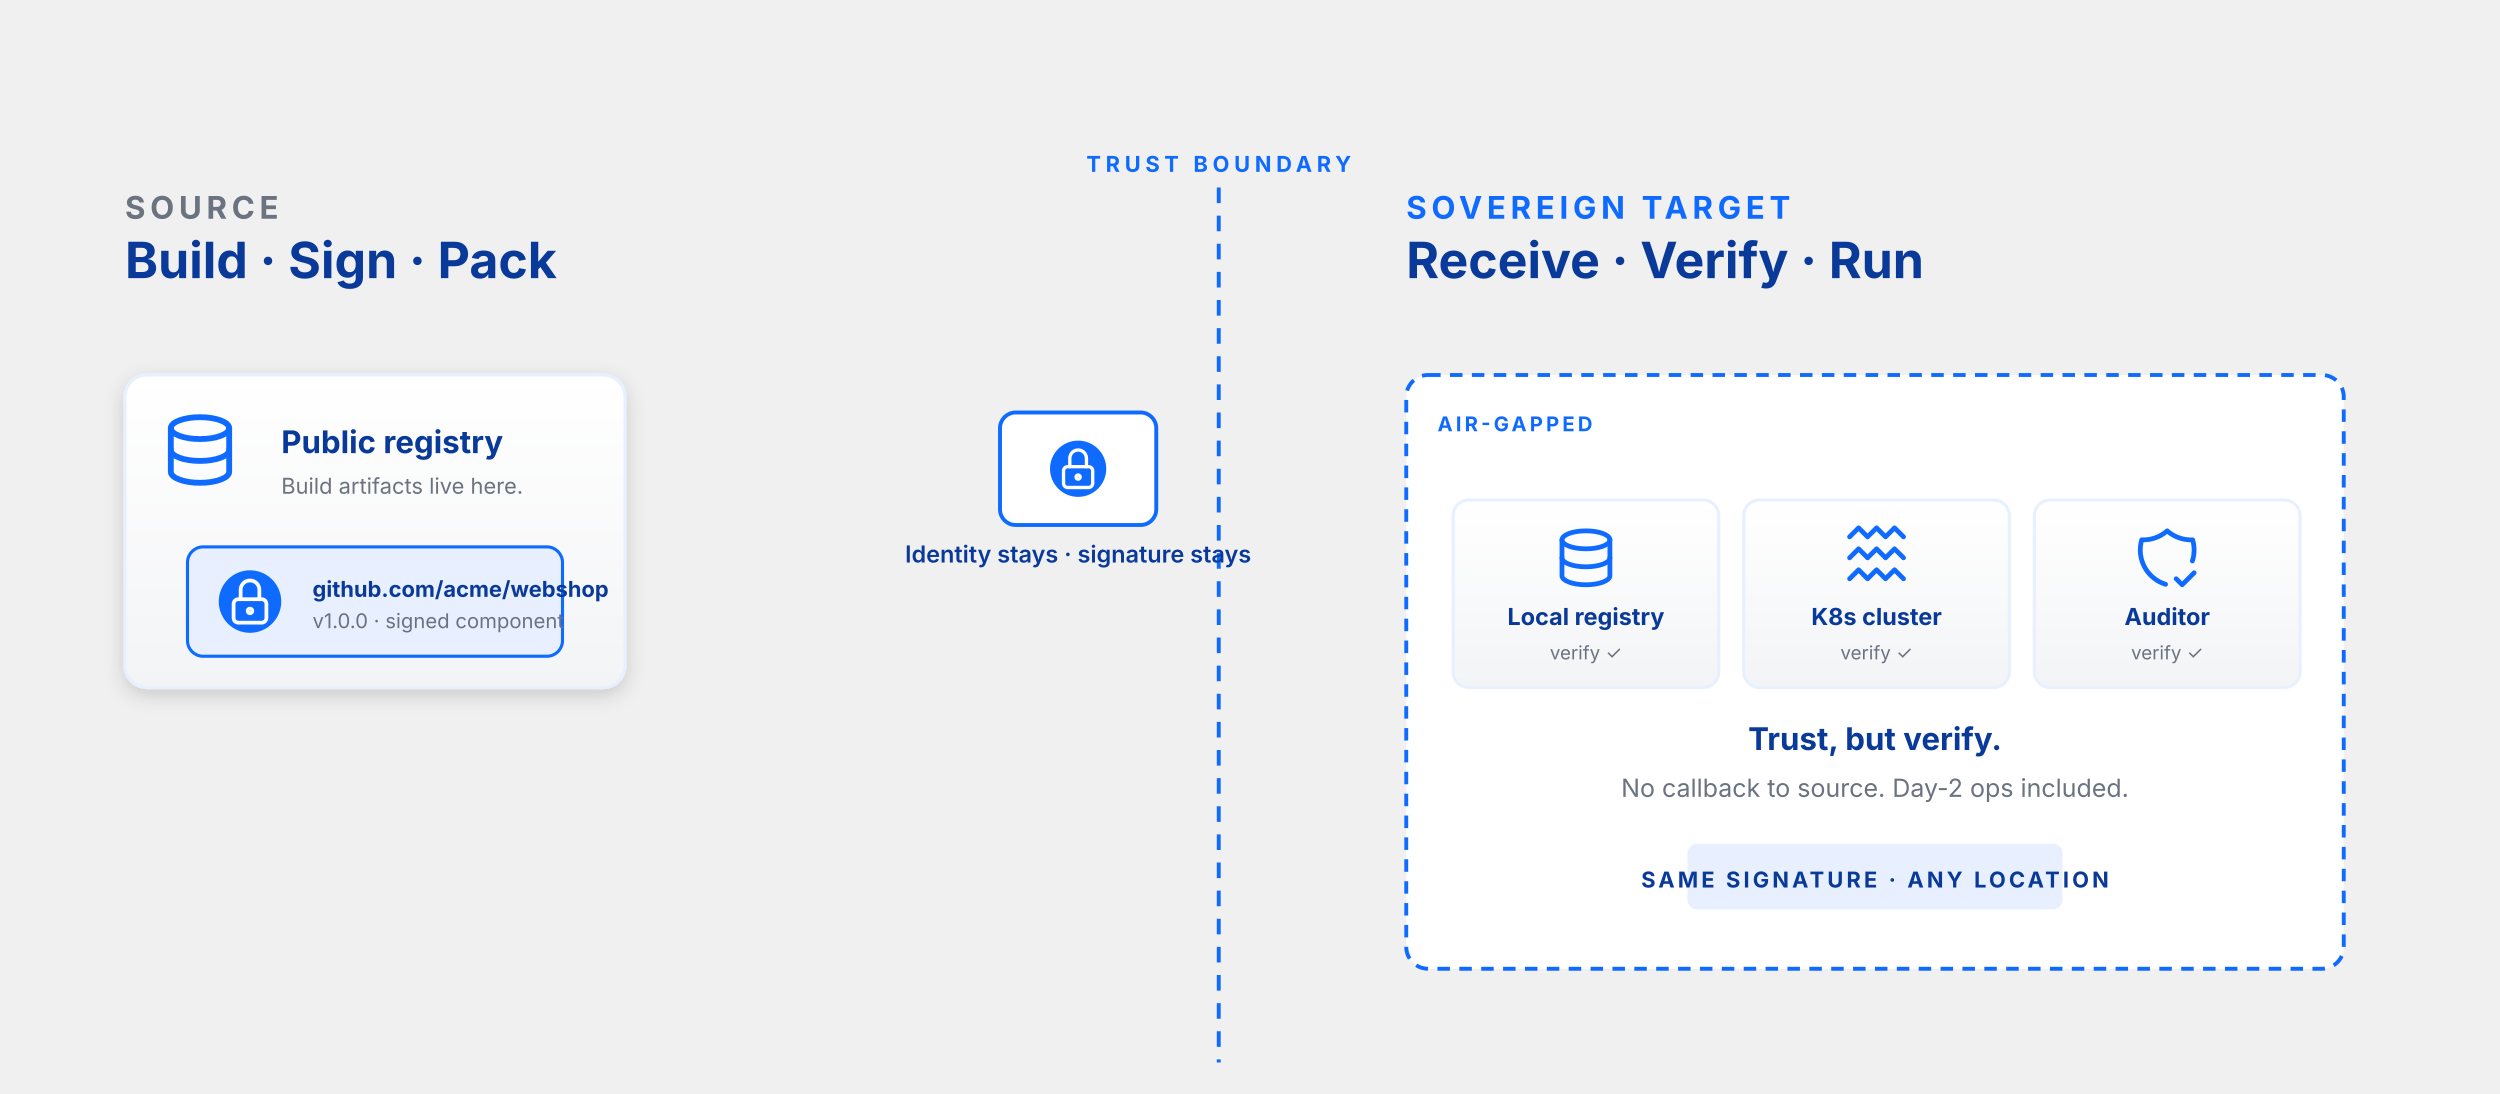
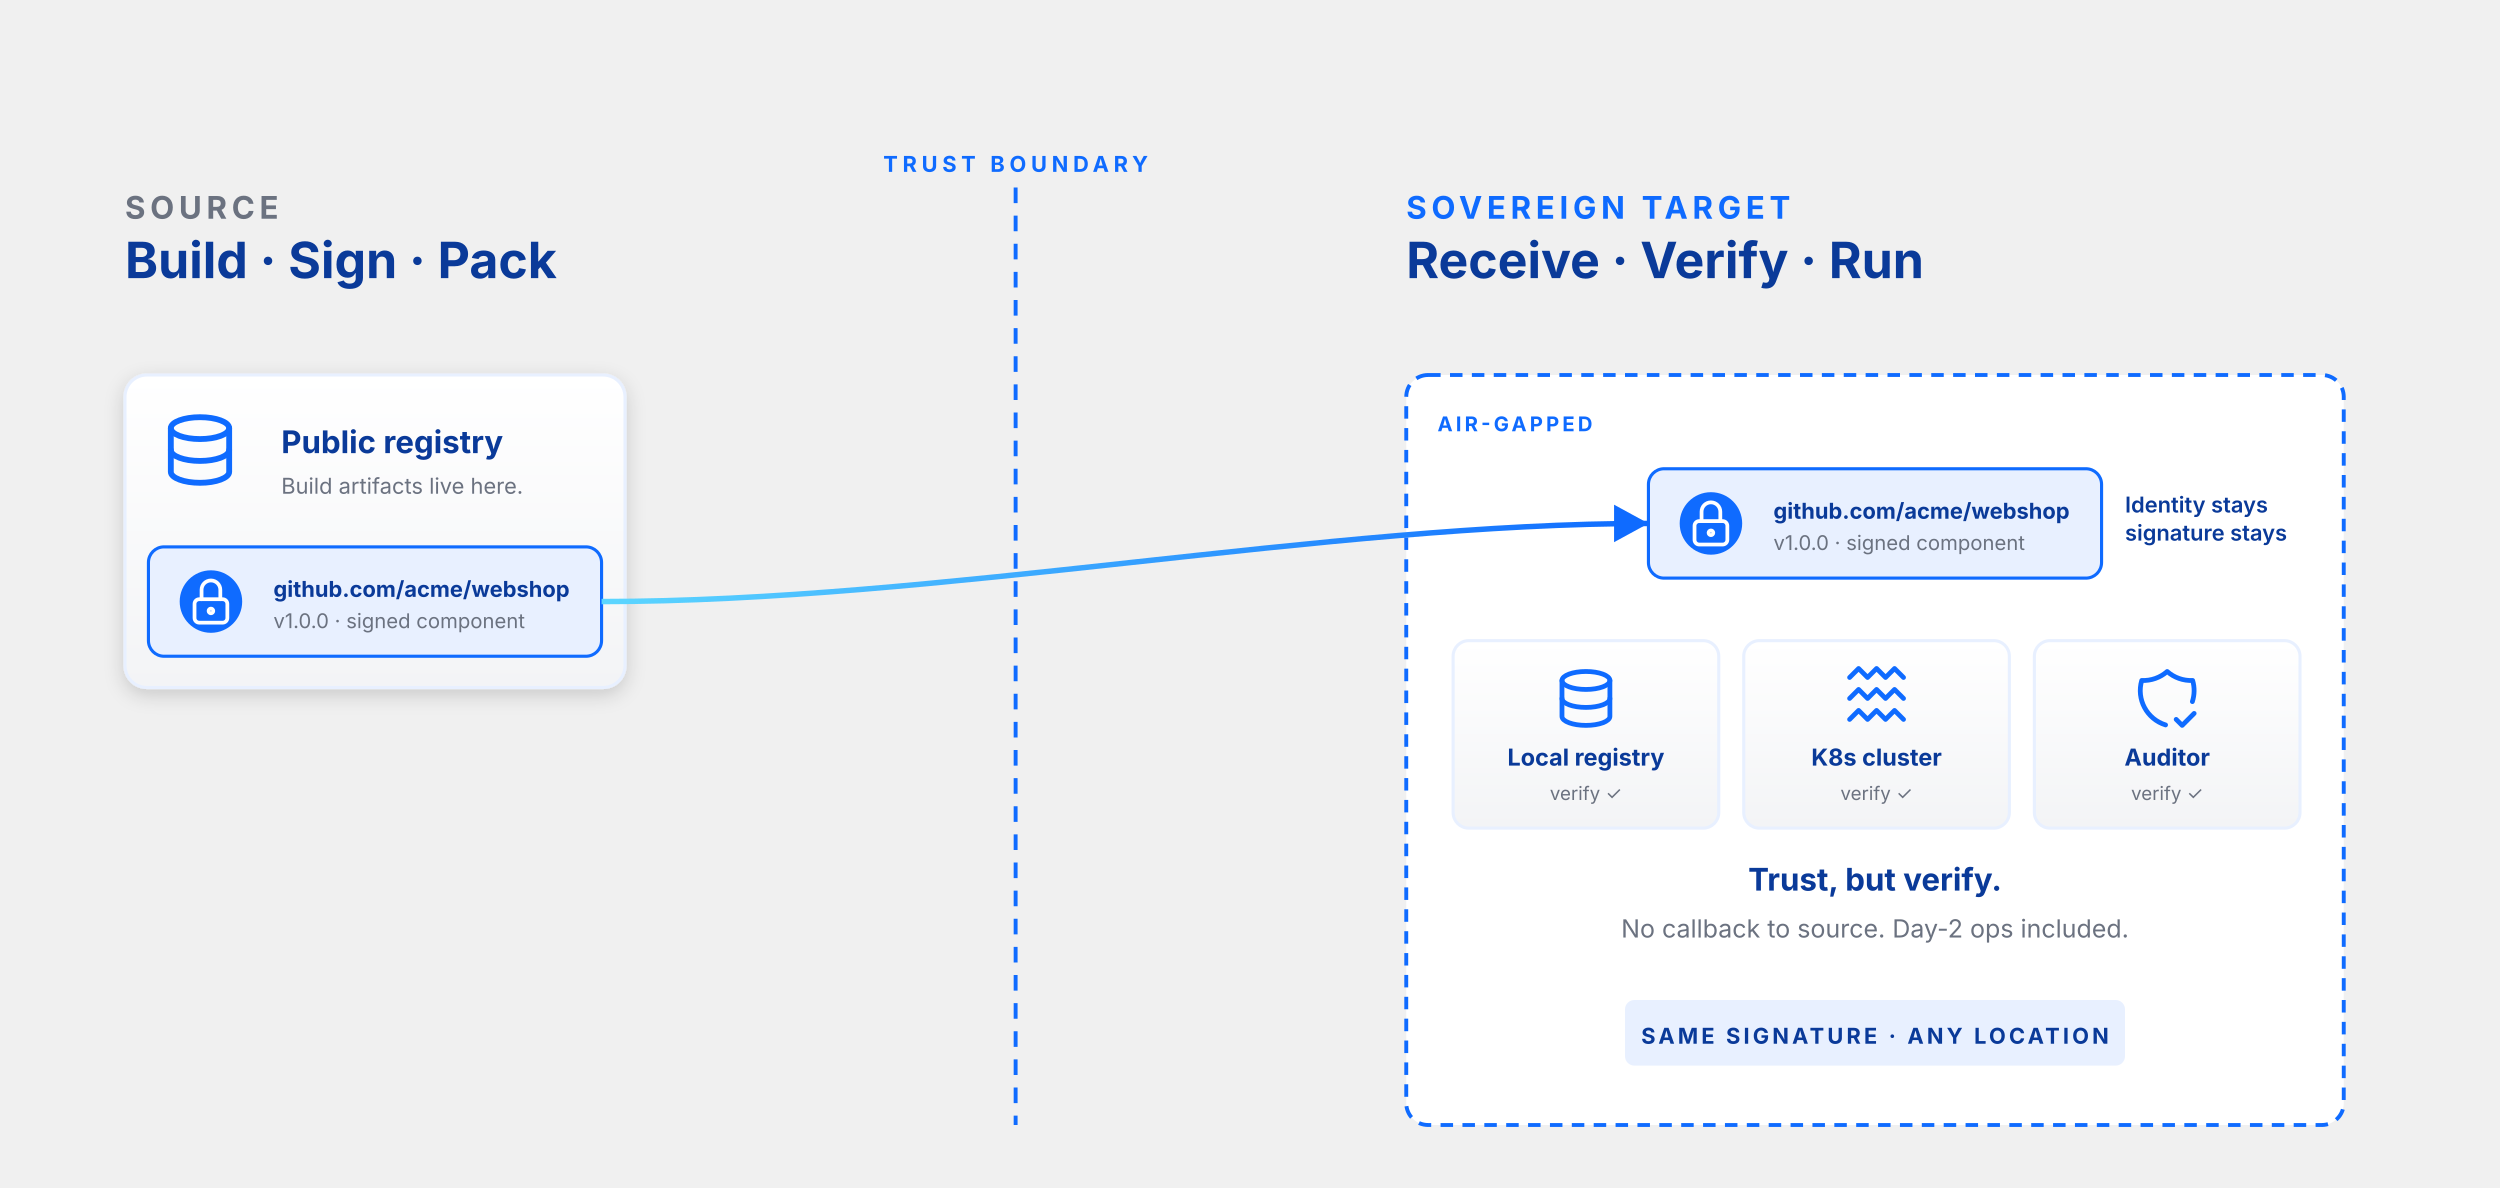
- <svg xmlns="http://www.w3.org/2000/svg" viewBox="0 0 1600 700" role="img" aria-label="Sovereign-ready: trust, but verify">
+ <svg xmlns="http://www.w3.org/2000/svg" viewBox="0 0 1600 760" role="img" aria-label="Sovereign-ready: trust, but verify">
  <defs>
    <linearGradient id="pillarFill" x1="0%" y1="0%" x2="0%" y2="100%">
      <stop offset="0%" stop-color="#ffffff" />
      <stop offset="100%" stop-color="#f3f4f6" />
    </linearGradient>
    <filter id="softShadow" x="-20%" y="-20%" width="140%" height="140%">
      <feGaussianBlur in="SourceAlpha" stdDeviation="6" />
      <feOffset dx="0" dy="4" result="offsetblur" />
      <feComponentTransfer>
        <feFuncA type="linear" slope="0.16" />
      </feComponentTransfer>
      <feMerge>
        <feMergeNode />
        <feMergeNode in="SourceGraphic" />
      </feMerge>
    </filter>
    <linearGradient id="brandFill" x1="0%" y1="0%" x2="100%" y2="0%">
      <stop offset="0%" stop-color="#5cd6ff" />
      <stop offset="100%" stop-color="#0f6bff" />
    </linearGradient>
    <symbol id="ico-lock" viewBox="0 0 24 24">
      <g fill="none" stroke="currentColor" stroke-width="1.6" stroke-linecap="round" stroke-linejoin="round">
        <path d="M5 13a2 2 0 0 1 2 -2h10a2 2 0 0 1 2 2v6a2 2 0 0 1 -2 2h-10a2 2 0 0 1 -2 -2v-6" />
        <path d="M11 16a1 1 0 1 0 2 0a1 1 0 0 0 -2 0" />
        <path d="M8 11v-4a4 4 0 1 1 8 0v4" />
      </g>
    </symbol>
    <symbol id="ico-shield" viewBox="0 0 24 24">
      <g fill="none" stroke="#0f6bff" stroke-width="1.6" stroke-linecap="round" stroke-linejoin="round">
        <path d="M11.46 20.846a12 12 0 0 1 -7.96 -14.846a12 12 0 0 0 8.5 -3a12 12 0 0 0 8.5 3a12 12 0 0 1 -.09 7.06" />
        <path d="M15 19l2 2l4 -4" />
      </g>
    </symbol>
    <symbol id="ico-cluster" viewBox="0 0 24 24">
      <g fill="none" stroke="#0f6bff" stroke-width="1.6" stroke-linecap="round" stroke-linejoin="round">
        <path d="M3 12l3 -3l3 3l3 -3l3 3l3 -3l3 3" />
        <path d="M3 19l3 -3l3 3l3 -3l3 3l3 -3l3 3" />
        <path d="M3 5l3 -3l3 3l3 -3l3 3l3 -3l3 3" />
      </g>
    </symbol>
    <symbol id="ico-registry" viewBox="0 0 24 24">
      <g fill="none" stroke="#0f6bff" stroke-width="1.6" stroke-linecap="round" stroke-linejoin="round">
        <ellipse cx="12" cy="6" rx="8" ry="3" />
        <path d="M4 6v6a8 3 0 0 0 16 0v-6" />
        <path d="M4 12v6a8 3 0 0 0 16 0v-6" />
      </g>
    </symbol>
  </defs>
  <g font-family="Aptos, Inter, sans-serif">
    <g transform="translate(80,100)">
      <text x="0" y="40" font-size="20" font-weight="700" fill="#6b7280" letter-spacing="3">SOURCE</text>
      <text x="0" y="78" font-size="32" font-weight="700" fill="#0a3a99">Build · Sign · Pack</text>
      <g transform="translate(0,140)">
        <rect width="320" height="200" rx="14" fill="url(#pillarFill)" stroke="#e8f0ff" stroke-width="2" filter="url(#softShadow)" />
        <use href="#ico-registry" x="20" y="20" width="56" height="56" stroke="#0f6bff" />
        <text x="100" y="50" font-size="20" font-weight="700" fill="#0a3a99">Public registry</text>
        <text x="100" y="76" font-size="14" fill="#6b7280">Build artifacts live here.</text>
-         <g transform="translate(40,110)">
-           <rect width="240" height="70" rx="10" fill="#e8f0ff" stroke="#0f6bff" stroke-width="2" />
+         <g transform="translate(15,110)">
+           <rect width="290" height="70" rx="10" fill="#e8f0ff" stroke="#0f6bff" stroke-width="2" />
          <circle cx="40" cy="35" r="20" fill="#0f6bff" />
          <use href="#ico-lock" x="22" y="17" width="36" height="36" color="#ffffff" />
          <text x="80" y="32" font-size="14" font-weight="700" fill="#0a3a99">github.com/acme/webshop</text>
          <text x="80" y="52" font-size="13" fill="#6b7280">v1.0.0 · signed component</text>
        </g>
      </g>
    </g>
-     <g transform="translate(700,80)">
-       <line x1="80" y1="40" x2="80" y2="600" stroke="#0f6bff" stroke-width="2.5" stroke-dasharray="10 8" />
+     <g transform="translate(570,80)">
+       <line x1="80" y1="40" x2="80" y2="640" stroke="#0f6bff" stroke-width="2.5" stroke-dasharray="10 8" />
      <text x="80" y="30" text-anchor="middle" font-size="14" font-weight="700" fill="#0f6bff" letter-spacing="3">TRUST BOUNDARY</text>
-     </g>
-     <g transform="translate(420,260)">
-       <line x1="0" y1="40" x2="540" y2="40" stroke="url(#brandFill)" stroke-width="3.5" />
-       <polygon points="540,40 518,28 518,52" fill="#0f6bff" />
-       <g transform="translate(220,4)">
-         <rect width="100" height="72" rx="10" fill="#ffffff" stroke="#0f6bff" stroke-width="2.5" />
-         <circle cx="50" cy="36" r="18" fill="#0f6bff" />
-         <use href="#ico-lock" x="34" y="20" width="32" height="32" color="#ffffff" />
-       </g>
-       <text x="270" y="100" text-anchor="middle" font-size="15" font-weight="600" fill="#0a3a99">Identity stays · signature stays</text>
    </g>
    <g transform="translate(900,100)">
      <text x="0" y="40" font-size="20" font-weight="700" fill="#0f6bff" letter-spacing="3">SOVEREIGN TARGET</text>
      <text x="0" y="78" font-size="32" font-weight="700" fill="#0a3a99">Receive · Verify · Run</text>
      <g transform="translate(0,140)">
-         <rect width="600" height="380" rx="14" fill="#ffffff" stroke="#0f6bff" stroke-width="2.5" stroke-dasharray="8 6" />
+         <rect width="600" height="480" rx="14" fill="#ffffff" stroke="#0f6bff" stroke-width="2.5" stroke-dasharray="8 6" />
        <text x="20" y="36" font-size="13" font-weight="700" fill="#0f6bff" letter-spacing="2">AIR-GAPPED</text>
-         <g transform="translate(30,80)">
+         <g transform="translate(155,60)">
+           <rect width="290" height="70" rx="10" fill="#e8f0ff" stroke="#0f6bff" stroke-width="2" />
+           <circle cx="40" cy="35" r="20" fill="#0f6bff" />
+           <use href="#ico-lock" x="22" y="17" width="36" height="36" color="#ffffff" />
+           <text x="80" y="32" font-size="14" font-weight="700" fill="#0a3a99">github.com/acme/webshop</text>
+           <text x="80" y="52" font-size="13" fill="#6b7280">v1.0.0 · signed component</text>
+         </g>
+         <text x="460" y="88" font-size="14" font-weight="600" fill="#0a3a99">
+           <tspan x="460" dy="0">Identity stays</tspan>
+           <tspan x="460" dy="18">signature stays</tspan>
+         </text>
+         <g transform="translate(30,170)">
          <rect width="170" height="120" rx="10" fill="url(#pillarFill)" stroke="#e8f0ff" stroke-width="2" />
          <use href="#ico-registry" x="62" y="14" width="46" height="46" stroke="#0f6bff" />
          <text x="85" y="80" text-anchor="middle" font-size="15" font-weight="700" fill="#0a3a99">Local registry</text>
          <text x="85" y="102" text-anchor="middle" font-size="12" fill="#6b7280">verify ✓</text>
        </g>
-         <g transform="translate(216,80)">
+         <g transform="translate(216,170)">
          <rect width="170" height="120" rx="10" fill="url(#pillarFill)" stroke="#e8f0ff" stroke-width="2" />
          <use href="#ico-cluster" x="62" y="14" width="46" height="46" stroke="#0f6bff" />
          <text x="85" y="80" text-anchor="middle" font-size="15" font-weight="700" fill="#0a3a99">K8s cluster</text>
          <text x="85" y="102" text-anchor="middle" font-size="12" fill="#6b7280">verify ✓</text>
        </g>
-         <g transform="translate(402,80)">
+         <g transform="translate(402,170)">
          <rect width="170" height="120" rx="10" fill="url(#pillarFill)" stroke="#e8f0ff" stroke-width="2" />
          <use href="#ico-shield" x="62" y="14" width="46" height="46" stroke="#0f6bff" />
          <text x="85" y="80" text-anchor="middle" font-size="15" font-weight="700" fill="#0a3a99">Auditor</text>
          <text x="85" y="102" text-anchor="middle" font-size="12" fill="#6b7280">verify ✓</text>
        </g>
-         <text x="300" y="240" text-anchor="middle" font-size="20" font-weight="700" fill="#0a3a99">Trust, but verify.</text>
-         <text x="300" y="270" text-anchor="middle" font-size="16" fill="#6b7280">No callback to source. Day-2 ops included.</text>
-         <rect x="180" y="300" width="240" height="42" rx="6" fill="#e8f0ff" />
-         <text x="300" y="328" text-anchor="middle" font-size="14" font-weight="700" fill="#0a3a99" letter-spacing="2">SAME SIGNATURE · ANY LOCATION</text>
+         <text x="300" y="330" text-anchor="middle" font-size="20" font-weight="700" fill="#0a3a99">Trust, but verify.</text>
+         <text x="300" y="360" text-anchor="middle" font-size="16" fill="#6b7280">No callback to source. Day-2 ops included.</text>
+         <rect x="140" y="400" width="320" height="42" rx="6" fill="#e8f0ff" />
+         <text x="300" y="428" text-anchor="middle" font-size="14" font-weight="700" fill="#0a3a99" letter-spacing="2">SAME SIGNATURE · ANY LOCATION</text>
      </g>
    </g>
+     <path d="M 385 385 C 600 385, 850 335, 1055 335" fill="none" stroke="url(#brandFill)" stroke-width="3.5" />
+     <polygon points="1055,335 1033,323 1033,347" fill="#0f6bff" />
  </g>
</svg>
